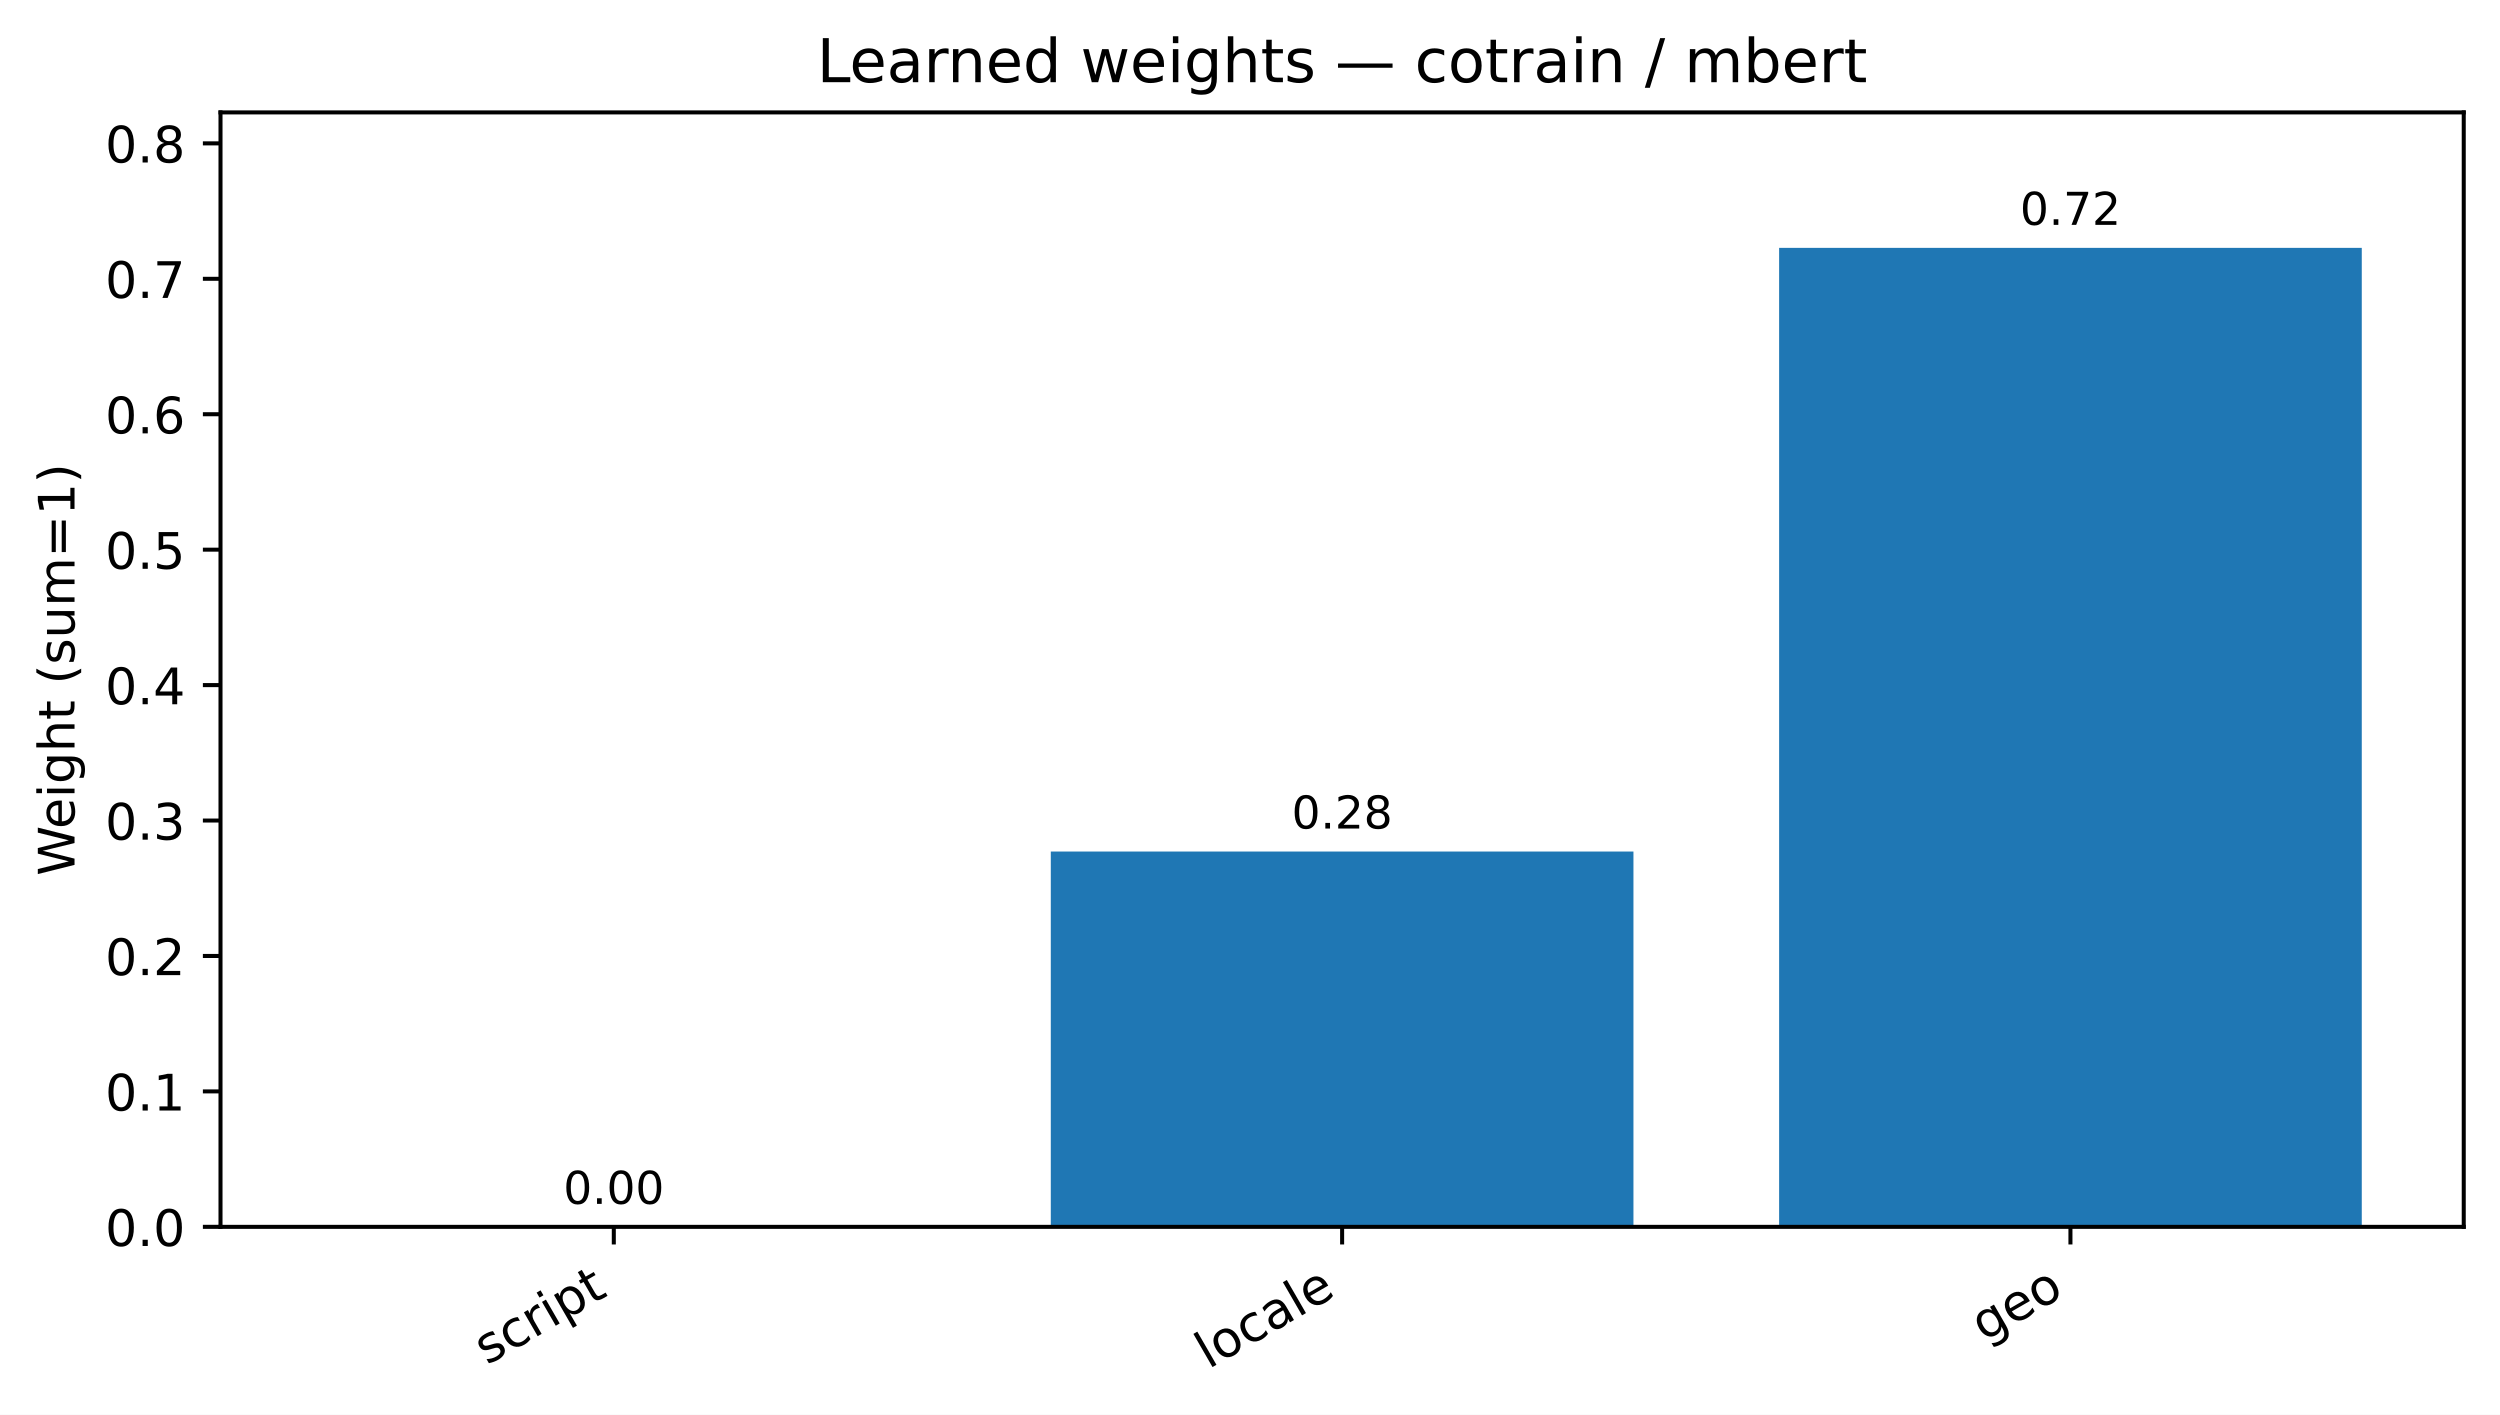
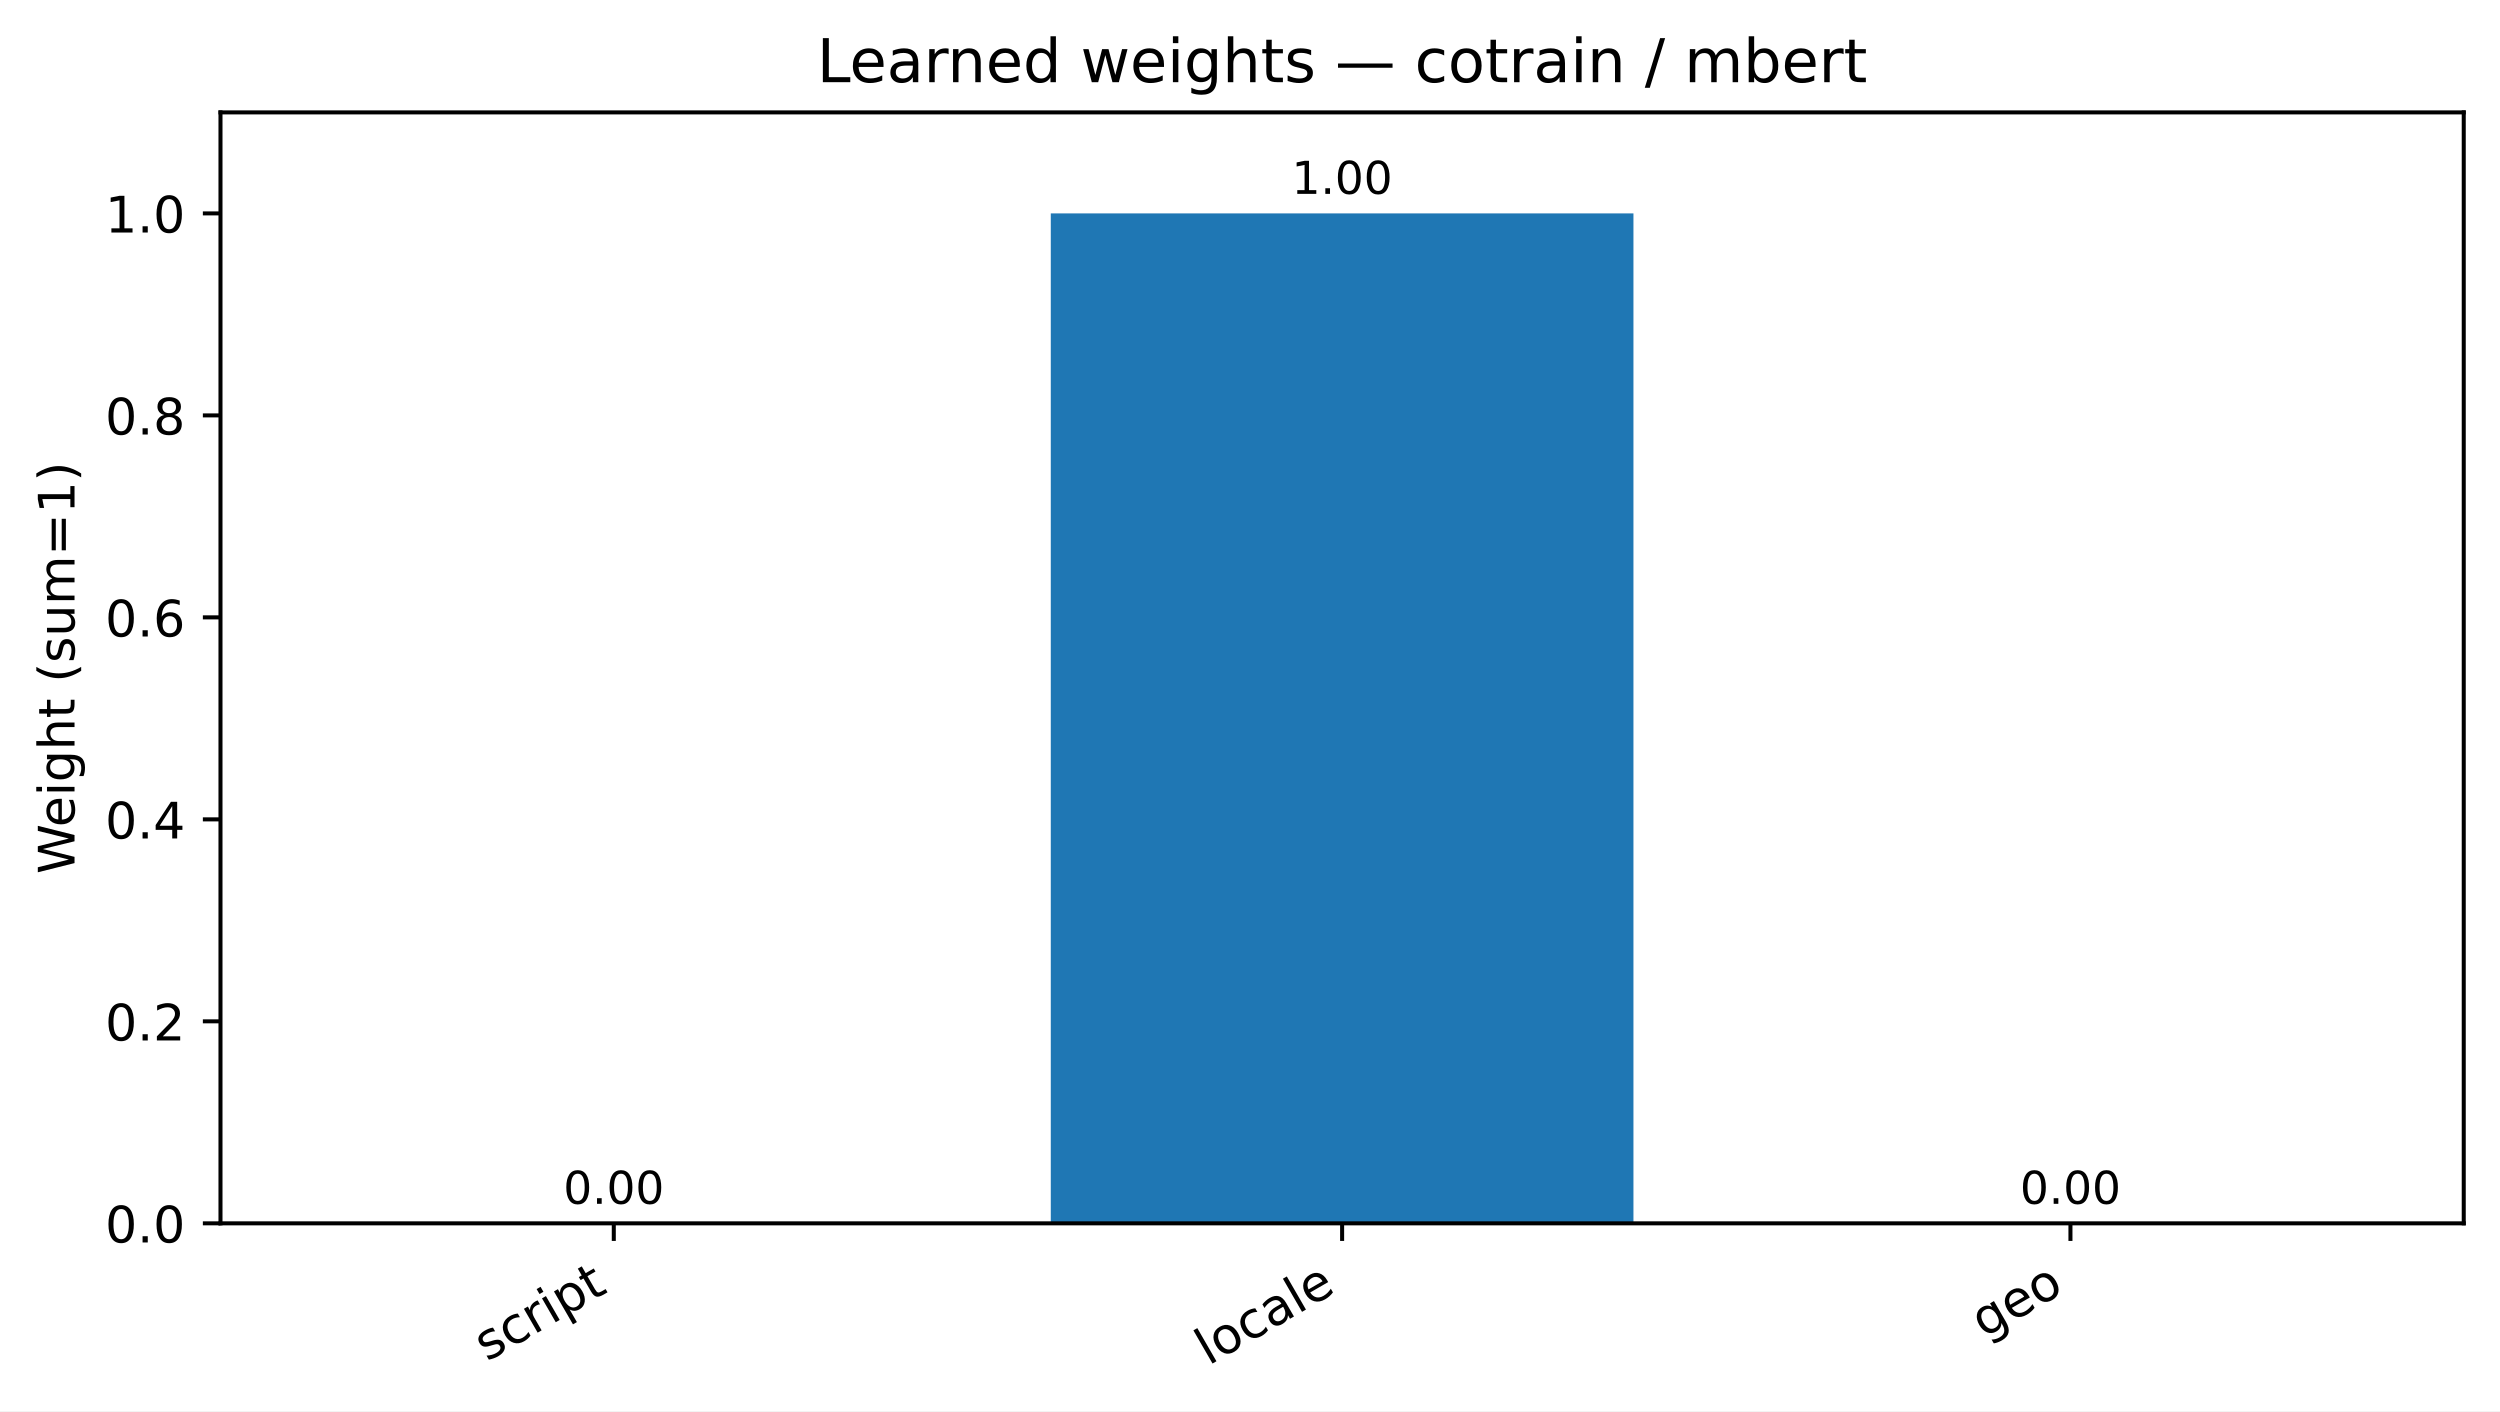
- <svg xmlns="http://www.w3.org/2000/svg" xmlns:xlink="http://www.w3.org/1999/xlink" width="496.371pt" height="280.897pt" viewBox="0 0 496.371 280.897" version="1.1">
+ <svg xmlns="http://www.w3.org/2000/svg" xmlns:xlink="http://www.w3.org/1999/xlink" width="496.416pt" height="280.222pt" viewBox="0 0 496.416 280.222" version="1.1">
  <defs>
    <style type="text/css">*{stroke-linejoin: round; stroke-linecap: butt}</style>
  </defs>
  <g id="figure_1">
    <g id="patch_1">
-       <path d="M 0 280.897  L 496.371 280.897  L 496.371 0  L 0 0  z " style="fill: #ffffff" />
+       <path d="M 0 280.222  L 496.416 280.222  L 496.416 0  L 0 0  z " style="fill: #ffffff" />
    </g>
    <g id="axes_1">
      <g id="patch_2">
-         <path d="M 43.781 243.589  L 489.171 243.589  L 489.171 22.318  L 43.781 22.318  z " style="fill: #ffffff" />
+         <path d="M 43.781 242.914  L 489.216 242.914  L 489.216 22.318  L 43.781 22.318  z " style="fill: #ffffff" />
      </g>
      <g id="patch_3">
-         <path d="M 64.026 243.589  L 179.712 243.589  L 179.712 243.589  L 64.026 243.589  z " clip-path="url(#p4c7871cc81)" style="fill: #1f77b4" />
+         <path d="M 64.028 242.914  L 179.726 242.914  L 179.726 242.914  L 64.028 242.914  z " clip-path="url(#p1bac2f1757)" style="fill: #1f77b4" />
      </g>
      <g id="patch_4">
-         <path d="M 208.633 243.589  L 324.319 243.589  L 324.319 169.065  L 208.633 169.065  z " clip-path="url(#p4c7871cc81)" style="fill: #1f77b4" />
+         <path d="M 208.65 242.914  L 324.347 242.914  L 324.347 42.372  L 208.65 42.372  z " clip-path="url(#p1bac2f1757)" style="fill: #1f77b4" />
      </g>
      <g id="patch_5">
-         <path d="M 353.241 243.589  L 468.926 243.589  L 468.926 49.208  L 353.241 49.208  z " clip-path="url(#p4c7871cc81)" style="fill: #1f77b4" />
+         <path d="M 353.272 242.914  L 468.969 242.914  L 468.969 242.914  L 353.272 242.914  z " clip-path="url(#p1bac2f1757)" style="fill: #1f77b4" />
      </g>
      <g id="matplotlib.axis_1">
        <g id="xtick_1">
          <g id="line2d_1">
            <defs>
-               <path id="maec7a5a52e" d="M 0 0  L 0 3.5  " style="stroke: #000000; stroke-width: 0.8" />
+               <path id="mdf0a603f47" d="M 0 0  L 0 3.5  " style="stroke: #000000; stroke-width: 0.8" />
            </defs>
            <g>
-               <use xlink:href="#maec7a5a52e" x="121.869" y="243.589" style="stroke: #000000; stroke-width: 0.8" />
+               <use xlink:href="#mdf0a603f47" x="121.877" y="242.914" style="stroke: #000000; stroke-width: 0.8" />
            </g>
          </g>
          <g id="text_1">
-             <g transform="translate(96.69692 271.1018) rotate(-30) scale(0.1 -0.1)">
+             <g transform="translate(96.70481 270.4268) rotate(-30) scale(0.1 -0.1)">
              <defs>
                <path id="DejaVuSans-73" d="M 2834 3397  L 2834 2853  Q 2591 2978 2328 3040  Q 2066 3103 1784 3103  Q 1356 3103 1142 2972  Q 928 2841 928 2578  Q 928 2378 1081 2264  Q 1234 2150 1697 2047  L 1894 2003  Q 2506 1872 2764 1633  Q 3022 1394 3022 966  Q 3022 478 2636 193  Q 2250 -91 1575 -91  Q 1294 -91 989 -36  Q 684 19 347 128  L 347 722  Q 666 556 975 473  Q 1284 391 1588 391  Q 1994 391 2212 530  Q 2431 669 2431 922  Q 2431 1156 2273 1281  Q 2116 1406 1581 1522  L 1381 1569  Q 847 1681 609 1914  Q 372 2147 372 2553  Q 372 3047 722 3315  Q 1072 3584 1716 3584  Q 2034 3584 2315 3537  Q 2597 3491 2834 3397  z " transform="scale(0.015625)" />
                <path id="DejaVuSans-63" d="M 3122 3366  L 3122 2828  Q 2878 2963 2633 3030  Q 2388 3097 2138 3097  Q 1578 3097 1268 2742  Q 959 2388 959 1747  Q 959 1106 1268 751  Q 1578 397 2138 397  Q 2388 397 2633 464  Q 2878 531 3122 666  L 3122 134  Q 2881 22 2623 -34  Q 2366 -91 2075 -91  Q 1284 -91 818 406  Q 353 903 353 1747  Q 353 2603 823 3093  Q 1294 3584 2113 3584  Q 2378 3584 2631 3529  Q 2884 3475 3122 3366  z " transform="scale(0.015625)" />
                <path id="DejaVuSans-72" d="M 2631 2963  Q 2534 3019 2420 3045  Q 2306 3072 2169 3072  Q 1681 3072 1420 2755  Q 1159 2438 1159 1844  L 1159 0  L 581 0  L 581 3500  L 1159 3500  L 1159 2956  Q 1341 3275 1631 3429  Q 1922 3584 2338 3584  Q 2397 3584 2469 3576  Q 2541 3569 2628 3553  L 2631 2963  z " transform="scale(0.015625)" />
                <path id="DejaVuSans-69" d="M 603 3500  L 1178 3500  L 1178 0  L 603 0  L 603 3500  z M 603 4863  L 1178 4863  L 1178 4134  L 603 4134  L 603 4863  z " transform="scale(0.015625)" />
                <path id="DejaVuSans-70" d="M 1159 525  L 1159 -1331  L 581 -1331  L 581 3500  L 1159 3500  L 1159 2969  Q 1341 3281 1617 3432  Q 1894 3584 2278 3584  Q 2916 3584 3314 3078  Q 3713 2572 3713 1747  Q 3713 922 3314 415  Q 2916 -91 2278 -91  Q 1894 -91 1617 61  Q 1341 213 1159 525  z M 3116 1747  Q 3116 2381 2855 2742  Q 2594 3103 2138 3103  Q 1681 3103 1420 2742  Q 1159 2381 1159 1747  Q 1159 1113 1420 752  Q 1681 391 2138 391  Q 2594 391 2855 752  Q 3116 1113 3116 1747  z " transform="scale(0.015625)" />
                <path id="DejaVuSans-74" d="M 1172 4494  L 1172 3500  L 2356 3500  L 2356 3053  L 1172 3053  L 1172 1153  Q 1172 725 1289 603  Q 1406 481 1766 481  L 2356 481  L 2356 0  L 1766 0  Q 1100 0 847 248  Q 594 497 594 1153  L 594 3053  L 172 3053  L 172 3500  L 594 3500  L 594 4494  L 1172 4494  z " transform="scale(0.015625)" />
              </defs>
              <use xlink:href="#DejaVuSans-73" />
              <use xlink:href="#DejaVuSans-63" transform="translate(52.09961 0)" />
              <use xlink:href="#DejaVuSans-72" transform="translate(107.0801 0)" />
              <use xlink:href="#DejaVuSans-69" transform="translate(148.1934 0)" />
              <use xlink:href="#DejaVuSans-70" transform="translate(175.9766 0)" />
              <use xlink:href="#DejaVuSans-74" transform="translate(239.4531 0)" />
            </g>
          </g>
        </g>
        <g id="xtick_2">
          <g id="line2d_2">
            <g>
-               <use xlink:href="#maec7a5a52e" x="266.476" y="243.589" style="stroke: #000000; stroke-width: 0.8" />
+               <use xlink:href="#mdf0a603f47" x="266.499" y="242.914" style="stroke: #000000; stroke-width: 0.8" />
            </g>
          </g>
          <g id="text_2">
-             <g transform="translate(239.9279 271.8964) rotate(-30) scale(0.1 -0.1)">
+             <g transform="translate(239.9504 271.2214) rotate(-30) scale(0.1 -0.1)">
              <defs>
                <path id="DejaVuSans-6c" d="M 603 4863  L 1178 4863  L 1178 0  L 603 0  L 603 4863  z " transform="scale(0.015625)" />
                <path id="DejaVuSans-6f" d="M 1959 3097  Q 1497 3097 1228 2736  Q 959 2375 959 1747  Q 959 1119 1226 758  Q 1494 397 1959 397  Q 2419 397 2687 759  Q 2956 1122 2956 1747  Q 2956 2369 2687 2733  Q 2419 3097 1959 3097  z M 1959 3584  Q 2709 3584 3137 3096  Q 3566 2609 3566 1747  Q 3566 888 3137 398  Q 2709 -91 1959 -91  Q 1206 -91 779 398  Q 353 888 353 1747  Q 353 2609 779 3096  Q 1206 3584 1959 3584  z " transform="scale(0.015625)" />
                <path id="DejaVuSans-61" d="M 2194 1759  Q 1497 1759 1228 1600  Q 959 1441 959 1056  Q 959 750 1161 570  Q 1363 391 1709 391  Q 2188 391 2477 730  Q 2766 1069 2766 1631  L 2766 1759  L 2194 1759  z M 3341 1997  L 3341 0  L 2766 0  L 2766 531  Q 2569 213 2275 61  Q 1981 -91 1556 -91  Q 1019 -91 701 211  Q 384 513 384 1019  Q 384 1609 779 1909  Q 1175 2209 1959 2209  L 2766 2209  L 2766 2266  Q 2766 2663 2505 2880  Q 2244 3097 1772 3097  Q 1472 3097 1187 3025  Q 903 2953 641 2809  L 641 3341  Q 956 3463 1253 3523  Q 1550 3584 1831 3584  Q 2591 3584 2966 3190  Q 3341 2797 3341 1997  z " transform="scale(0.015625)" />
                <path id="DejaVuSans-65" d="M 3597 1894  L 3597 1613  L 953 1613  Q 991 1019 1311 708  Q 1631 397 2203 397  Q 2534 397 2845 478  Q 3156 559 3463 722  L 3463 178  Q 3153 47 2828 -22  Q 2503 -91 2169 -91  Q 1331 -91 842 396  Q 353 884 353 1716  Q 353 2575 817 3079  Q 1281 3584 2069 3584  Q 2775 3584 3186 3129  Q 3597 2675 3597 1894  z M 3022 2063  Q 3016 2534 2758 2815  Q 2500 3097 2075 3097  Q 1594 3097 1305 2825  Q 1016 2553 972 2059  L 3022 2063  z " transform="scale(0.015625)" />
              </defs>
              <use xlink:href="#DejaVuSans-6c" />
              <use xlink:href="#DejaVuSans-6f" transform="translate(27.7832 0)" />
              <use xlink:href="#DejaVuSans-63" transform="translate(88.96484 0)" />
              <use xlink:href="#DejaVuSans-61" transform="translate(143.9453 0)" />
              <use xlink:href="#DejaVuSans-6c" transform="translate(205.2246 0)" />
              <use xlink:href="#DejaVuSans-65" transform="translate(233.0078 0)" />
            </g>
          </g>
        </g>
        <g id="xtick_3">
          <g id="line2d_3">
            <g>
-               <use xlink:href="#maec7a5a52e" x="411.083" y="243.589" style="stroke: #000000; stroke-width: 0.8" />
+               <use xlink:href="#mdf0a603f47" x="411.121" y="242.914" style="stroke: #000000; stroke-width: 0.8" />
            </g>
          </g>
          <g id="text_3">
-             <g transform="translate(393.9179 266.4792) rotate(-30) scale(0.1 -0.1)">
+             <g transform="translate(393.955 265.8042) rotate(-30) scale(0.1 -0.1)">
              <defs>
                <path id="DejaVuSans-67" d="M 2906 1791  Q 2906 2416 2648 2759  Q 2391 3103 1925 3103  Q 1463 3103 1205 2759  Q 947 2416 947 1791  Q 947 1169 1205 825  Q 1463 481 1925 481  Q 2391 481 2648 825  Q 2906 1169 2906 1791  z M 3481 434  Q 3481 -459 3084 -895  Q 2688 -1331 1869 -1331  Q 1566 -1331 1297 -1286  Q 1028 -1241 775 -1147  L 775 -588  Q 1028 -725 1275 -790  Q 1522 -856 1778 -856  Q 2344 -856 2625 -561  Q 2906 -266 2906 331  L 2906 616  Q 2728 306 2450 153  Q 2172 0 1784 0  Q 1141 0 747 490  Q 353 981 353 1791  Q 353 2603 747 3093  Q 1141 3584 1784 3584  Q 2172 3584 2450 3431  Q 2728 3278 2906 2969  L 2906 3500  L 3481 3500  L 3481 434  z " transform="scale(0.015625)" />
              </defs>
              <use xlink:href="#DejaVuSans-67" />
              <use xlink:href="#DejaVuSans-65" transform="translate(63.47656 0)" />
              <use xlink:href="#DejaVuSans-6f" transform="translate(125 0)" />
            </g>
          </g>
        </g>
      </g>
      <g id="matplotlib.axis_2">
        <g id="ytick_1">
          <g id="line2d_4">
            <defs>
-               <path id="m6d0895bc34" d="M 0 0  L -3.5 0  " style="stroke: #000000; stroke-width: 0.8" />
+               <path id="m465798bb5b" d="M 0 0  L -3.5 0  " style="stroke: #000000; stroke-width: 0.8" />
            </defs>
            <g>
-               <use xlink:href="#m6d0895bc34" x="43.781" y="243.589" style="stroke: #000000; stroke-width: 0.8" />
+               <use xlink:href="#m465798bb5b" x="43.781" y="242.914" style="stroke: #000000; stroke-width: 0.8" />
            </g>
          </g>
          <g id="text_4">
-             <g transform="translate(20.87813 247.3878) scale(0.1 -0.1)">
+             <g transform="translate(20.87813 246.7128) scale(0.1 -0.1)">
              <defs>
                <path id="DejaVuSans-30" d="M 2034 4250  Q 1547 4250 1301 3770  Q 1056 3291 1056 2328  Q 1056 1369 1301 889  Q 1547 409 2034 409  Q 2525 409 2770 889  Q 3016 1369 3016 2328  Q 3016 3291 2770 3770  Q 2525 4250 2034 4250  z M 2034 4750  Q 2819 4750 3233 4129  Q 3647 3509 3647 2328  Q 3647 1150 3233 529  Q 2819 -91 2034 -91  Q 1250 -91 836 529  Q 422 1150 422 2328  Q 422 3509 836 4129  Q 1250 4750 2034 4750  z " transform="scale(0.015625)" />
                <path id="DejaVuSans-2e" d="M 684 794  L 1344 794  L 1344 0  L 684 0  L 684 794  z " transform="scale(0.015625)" />
              </defs>
              <use xlink:href="#DejaVuSans-30" />
              <use xlink:href="#DejaVuSans-2e" transform="translate(63.62305 0)" />
              <use xlink:href="#DejaVuSans-30" transform="translate(95.41016 0)" />
            </g>
          </g>
        </g>
        <g id="ytick_2">
          <g id="line2d_5">
            <g>
-               <use xlink:href="#m6d0895bc34" x="43.781" y="216.698" style="stroke: #000000; stroke-width: 0.8" />
+               <use xlink:href="#m465798bb5b" x="43.781" y="202.805" style="stroke: #000000; stroke-width: 0.8" />
            </g>
          </g>
          <g id="text_5">
-             <g transform="translate(20.87813 220.4974) scale(0.1 -0.1)">
-               <defs>
-                 <path id="DejaVuSans-31" d="M 794 531  L 1825 531  L 1825 4091  L 703 3866  L 703 4441  L 1819 4666  L 2450 4666  L 2450 531  L 3481 531  L 3481 0  L 794 0  L 794 531  z " transform="scale(0.015625)" />
-               </defs>
-               <use xlink:href="#DejaVuSans-30" />
-               <use xlink:href="#DejaVuSans-2e" transform="translate(63.62305 0)" />
-               <use xlink:href="#DejaVuSans-31" transform="translate(95.41016 0)" />
+             <g transform="translate(20.87813 206.6045) scale(0.1 -0.1)">
+               <defs>
+                 <path id="DejaVuSans-32" d="M 1228 531  L 3431 531  L 3431 0  L 469 0  L 469 531  Q 828 903 1448 1529  Q 2069 2156 2228 2338  Q 2531 2678 2651 2914  Q 2772 3150 2772 3378  Q 2772 3750 2511 3984  Q 2250 4219 1831 4219  Q 1534 4219 1204 4116  Q 875 4013 500 3803  L 500 4441  Q 881 4594 1212 4672  Q 1544 4750 1819 4750  Q 2544 4750 2975 4387  Q 3406 4025 3406 3419  Q 3406 3131 3298 2873  Q 3191 2616 2906 2266  Q 2828 2175 2409 1742  Q 1991 1309 1228 531  z " transform="scale(0.015625)" />
+               </defs>
+               <use xlink:href="#DejaVuSans-30" />
+               <use xlink:href="#DejaVuSans-2e" transform="translate(63.62305 0)" />
+               <use xlink:href="#DejaVuSans-32" transform="translate(95.41016 0)" />
            </g>
          </g>
        </g>
        <g id="ytick_3">
          <g id="line2d_6">
            <g>
-               <use xlink:href="#m6d0895bc34" x="43.781" y="189.808" style="stroke: #000000; stroke-width: 0.8" />
+               <use xlink:href="#m465798bb5b" x="43.781" y="162.697" style="stroke: #000000; stroke-width: 0.8" />
            </g>
          </g>
          <g id="text_6">
-             <g transform="translate(20.87813 193.6071) scale(0.1 -0.1)">
-               <defs>
-                 <path id="DejaVuSans-32" d="M 1228 531  L 3431 531  L 3431 0  L 469 0  L 469 531  Q 828 903 1448 1529  Q 2069 2156 2228 2338  Q 2531 2678 2651 2914  Q 2772 3150 2772 3378  Q 2772 3750 2511 3984  Q 2250 4219 1831 4219  Q 1534 4219 1204 4116  Q 875 4013 500 3803  L 500 4441  Q 881 4594 1212 4672  Q 1544 4750 1819 4750  Q 2544 4750 2975 4387  Q 3406 4025 3406 3419  Q 3406 3131 3298 2873  Q 3191 2616 2906 2266  Q 2828 2175 2409 1742  Q 1991 1309 1228 531  z " transform="scale(0.015625)" />
-               </defs>
-               <use xlink:href="#DejaVuSans-30" />
-               <use xlink:href="#DejaVuSans-2e" transform="translate(63.62305 0)" />
-               <use xlink:href="#DejaVuSans-32" transform="translate(95.41016 0)" />
+             <g transform="translate(20.87813 166.4963) scale(0.1 -0.1)">
+               <defs>
+                 <path id="DejaVuSans-34" d="M 2419 4116  L 825 1625  L 2419 1625  L 2419 4116  z M 2253 4666  L 3047 4666  L 3047 1625  L 3713 1625  L 3713 1100  L 3047 1100  L 3047 0  L 2419 0  L 2419 1100  L 313 1100  L 313 1709  L 2253 4666  z " transform="scale(0.015625)" />
+               </defs>
+               <use xlink:href="#DejaVuSans-30" />
+               <use xlink:href="#DejaVuSans-2e" transform="translate(63.62305 0)" />
+               <use xlink:href="#DejaVuSans-34" transform="translate(95.41016 0)" />
            </g>
          </g>
        </g>
        <g id="ytick_4">
          <g id="line2d_7">
            <g>
-               <use xlink:href="#m6d0895bc34" x="43.781" y="162.917" style="stroke: #000000; stroke-width: 0.8" />
+               <use xlink:href="#m465798bb5b" x="43.781" y="122.589" style="stroke: #000000; stroke-width: 0.8" />
            </g>
          </g>
          <g id="text_7">
-             <g transform="translate(20.87813 166.7167) scale(0.1 -0.1)">
-               <defs>
-                 <path id="DejaVuSans-33" d="M 2597 2516  Q 3050 2419 3304 2112  Q 3559 1806 3559 1356  Q 3559 666 3084 287  Q 2609 -91 1734 -91  Q 1441 -91 1130 -33  Q 819 25 488 141  L 488 750  Q 750 597 1062 519  Q 1375 441 1716 441  Q 2309 441 2620 675  Q 2931 909 2931 1356  Q 2931 1769 2642 2001  Q 2353 2234 1838 2234  L 1294 2234  L 1294 2753  L 1863 2753  Q 2328 2753 2575 2939  Q 2822 3125 2822 3475  Q 2822 3834 2567 4026  Q 2313 4219 1838 4219  Q 1578 4219 1281 4162  Q 984 4106 628 3988  L 628 4550  Q 988 4650 1302 4700  Q 1616 4750 1894 4750  Q 2613 4750 3031 4423  Q 3450 4097 3450 3541  Q 3450 3153 3228 2886  Q 3006 2619 2597 2516  z " transform="scale(0.015625)" />
-               </defs>
-               <use xlink:href="#DejaVuSans-30" />
-               <use xlink:href="#DejaVuSans-2e" transform="translate(63.62305 0)" />
-               <use xlink:href="#DejaVuSans-33" transform="translate(95.41016 0)" />
+             <g transform="translate(20.87813 126.388) scale(0.1 -0.1)">
+               <defs>
+                 <path id="DejaVuSans-36" d="M 2113 2584  Q 1688 2584 1439 2293  Q 1191 2003 1191 1497  Q 1191 994 1439 701  Q 1688 409 2113 409  Q 2538 409 2786 701  Q 3034 994 3034 1497  Q 3034 2003 2786 2293  Q 2538 2584 2113 2584  z M 3366 4563  L 3366 3988  Q 3128 4100 2886 4159  Q 2644 4219 2406 4219  Q 1781 4219 1451 3797  Q 1122 3375 1075 2522  Q 1259 2794 1537 2939  Q 1816 3084 2150 3084  Q 2853 3084 3261 2657  Q 3669 2231 3669 1497  Q 3669 778 3244 343  Q 2819 -91 2113 -91  Q 1303 -91 875 529  Q 447 1150 447 2328  Q 447 3434 972 4092  Q 1497 4750 2381 4750  Q 2619 4750 2861 4703  Q 3103 4656 3366 4563  z " transform="scale(0.015625)" />
+               </defs>
+               <use xlink:href="#DejaVuSans-30" />
+               <use xlink:href="#DejaVuSans-2e" transform="translate(63.62305 0)" />
+               <use xlink:href="#DejaVuSans-36" transform="translate(95.41016 0)" />
            </g>
          </g>
        </g>
        <g id="ytick_5">
          <g id="line2d_8">
            <g>
-               <use xlink:href="#m6d0895bc34" x="43.781" y="136.027" style="stroke: #000000; stroke-width: 0.8" />
+               <use xlink:href="#m465798bb5b" x="43.781" y="82.481" style="stroke: #000000; stroke-width: 0.8" />
            </g>
          </g>
          <g id="text_8">
-             <g transform="translate(20.87813 139.8263) scale(0.1 -0.1)">
-               <defs>
-                 <path id="DejaVuSans-34" d="M 2419 4116  L 825 1625  L 2419 1625  L 2419 4116  z M 2253 4666  L 3047 4666  L 3047 1625  L 3713 1625  L 3713 1100  L 3047 1100  L 3047 0  L 2419 0  L 2419 1100  L 313 1100  L 313 1709  L 2253 4666  z " transform="scale(0.015625)" />
-               </defs>
-               <use xlink:href="#DejaVuSans-30" />
-               <use xlink:href="#DejaVuSans-2e" transform="translate(63.62305 0)" />
-               <use xlink:href="#DejaVuSans-34" transform="translate(95.41016 0)" />
+             <g transform="translate(20.87813 86.27974) scale(0.1 -0.1)">
+               <defs>
+                 <path id="DejaVuSans-38" d="M 2034 2216  Q 1584 2216 1326 1975  Q 1069 1734 1069 1313  Q 1069 891 1326 650  Q 1584 409 2034 409  Q 2484 409 2743 651  Q 3003 894 3003 1313  Q 3003 1734 2745 1975  Q 2488 2216 2034 2216  z M 1403 2484  Q 997 2584 770 2862  Q 544 3141 544 3541  Q 544 4100 942 4425  Q 1341 4750 2034 4750  Q 2731 4750 3128 4425  Q 3525 4100 3525 3541  Q 3525 3141 3298 2862  Q 3072 2584 2669 2484  Q 3125 2378 3379 2068  Q 3634 1759 3634 1313  Q 3634 634 3220 271  Q 2806 -91 2034 -91  Q 1263 -91 848 271  Q 434 634 434 1313  Q 434 1759 690 2068  Q 947 2378 1403 2484  z M 1172 3481  Q 1172 3119 1398 2916  Q 1625 2713 2034 2713  Q 2441 2713 2670 2916  Q 2900 3119 2900 3481  Q 2900 3844 2670 4047  Q 2441 4250 2034 4250  Q 1625 4250 1398 4047  Q 1172 3844 1172 3481  z " transform="scale(0.015625)" />
+               </defs>
+               <use xlink:href="#DejaVuSans-30" />
+               <use xlink:href="#DejaVuSans-2e" transform="translate(63.62305 0)" />
+               <use xlink:href="#DejaVuSans-38" transform="translate(95.41016 0)" />
            </g>
          </g>
        </g>
        <g id="ytick_6">
          <g id="line2d_9">
            <g>
-               <use xlink:href="#m6d0895bc34" x="43.781" y="109.137" style="stroke: #000000; stroke-width: 0.8" />
+               <use xlink:href="#m465798bb5b" x="43.781" y="42.372" style="stroke: #000000; stroke-width: 0.8" />
            </g>
          </g>
          <g id="text_9">
-             <g transform="translate(20.87813 112.936) scale(0.1 -0.1)">
-               <defs>
-                 <path id="DejaVuSans-35" d="M 691 4666  L 3169 4666  L 3169 4134  L 1269 4134  L 1269 2991  Q 1406 3038 1543 3061  Q 1681 3084 1819 3084  Q 2600 3084 3056 2656  Q 3513 2228 3513 1497  Q 3513 744 3044 326  Q 2575 -91 1722 -91  Q 1428 -91 1123 -41  Q 819 9 494 109  L 494 744  Q 775 591 1075 516  Q 1375 441 1709 441  Q 2250 441 2565 725  Q 2881 1009 2881 1497  Q 2881 1984 2565 2268  Q 2250 2553 1709 2553  Q 1456 2553 1204 2497  Q 953 2441 691 2322  L 691 4666  z " transform="scale(0.015625)" />
-               </defs>
-               <use xlink:href="#DejaVuSans-30" />
-               <use xlink:href="#DejaVuSans-2e" transform="translate(63.62305 0)" />
-               <use xlink:href="#DejaVuSans-35" transform="translate(95.41016 0)" />
-             </g>
-           </g>
-         </g>
-         <g id="ytick_7">
-           <g id="line2d_10">
-             <g>
-               <use xlink:href="#m6d0895bc34" x="43.781" y="82.246" style="stroke: #000000; stroke-width: 0.8" />
-             </g>
-           </g>
-           <g id="text_10">
-             <g transform="translate(20.87813 86.04562) scale(0.1 -0.1)">
-               <defs>
-                 <path id="DejaVuSans-36" d="M 2113 2584  Q 1688 2584 1439 2293  Q 1191 2003 1191 1497  Q 1191 994 1439 701  Q 1688 409 2113 409  Q 2538 409 2786 701  Q 3034 994 3034 1497  Q 3034 2003 2786 2293  Q 2538 2584 2113 2584  z M 3366 4563  L 3366 3988  Q 3128 4100 2886 4159  Q 2644 4219 2406 4219  Q 1781 4219 1451 3797  Q 1122 3375 1075 2522  Q 1259 2794 1537 2939  Q 1816 3084 2150 3084  Q 2853 3084 3261 2657  Q 3669 2231 3669 1497  Q 3669 778 3244 343  Q 2819 -91 2113 -91  Q 1303 -91 875 529  Q 447 1150 447 2328  Q 447 3434 972 4092  Q 1497 4750 2381 4750  Q 2619 4750 2861 4703  Q 3103 4656 3366 4563  z " transform="scale(0.015625)" />
-               </defs>
-               <use xlink:href="#DejaVuSans-30" />
-               <use xlink:href="#DejaVuSans-2e" transform="translate(63.62305 0)" />
-               <use xlink:href="#DejaVuSans-36" transform="translate(95.41016 0)" />
-             </g>
-           </g>
-         </g>
-         <g id="ytick_8">
-           <g id="line2d_11">
-             <g>
-               <use xlink:href="#m6d0895bc34" x="43.781" y="55.356" style="stroke: #000000; stroke-width: 0.8" />
-             </g>
-           </g>
-           <g id="text_11">
-             <g transform="translate(20.87813 59.15525) scale(0.1 -0.1)">
-               <defs>
-                 <path id="DejaVuSans-37" d="M 525 4666  L 3525 4666  L 3525 4397  L 1831 0  L 1172 0  L 2766 4134  L 525 4134  L 525 4666  z " transform="scale(0.015625)" />
-               </defs>
-               <use xlink:href="#DejaVuSans-30" />
-               <use xlink:href="#DejaVuSans-2e" transform="translate(63.62305 0)" />
-               <use xlink:href="#DejaVuSans-37" transform="translate(95.41016 0)" />
-             </g>
-           </g>
-         </g>
-         <g id="ytick_9">
-           <g id="line2d_12">
-             <g>
-               <use xlink:href="#m6d0895bc34" x="43.781" y="28.466" style="stroke: #000000; stroke-width: 0.8" />
-             </g>
-           </g>
-           <g id="text_12">
-             <g transform="translate(20.87813 32.26489) scale(0.1 -0.1)">
-               <defs>
-                 <path id="DejaVuSans-38" d="M 2034 2216  Q 1584 2216 1326 1975  Q 1069 1734 1069 1313  Q 1069 891 1326 650  Q 1584 409 2034 409  Q 2484 409 2743 651  Q 3003 894 3003 1313  Q 3003 1734 2745 1975  Q 2488 2216 2034 2216  z M 1403 2484  Q 997 2584 770 2862  Q 544 3141 544 3541  Q 544 4100 942 4425  Q 1341 4750 2034 4750  Q 2731 4750 3128 4425  Q 3525 4100 3525 3541  Q 3525 3141 3298 2862  Q 3072 2584 2669 2484  Q 3125 2378 3379 2068  Q 3634 1759 3634 1313  Q 3634 634 3220 271  Q 2806 -91 2034 -91  Q 1263 -91 848 271  Q 434 634 434 1313  Q 434 1759 690 2068  Q 947 2378 1403 2484  z M 1172 3481  Q 1172 3119 1398 2916  Q 1625 2713 2034 2713  Q 2441 2713 2670 2916  Q 2900 3119 2900 3481  Q 2900 3844 2670 4047  Q 2441 4250 2034 4250  Q 1625 4250 1398 4047  Q 1172 3844 1172 3481  z " transform="scale(0.015625)" />
-               </defs>
-               <use xlink:href="#DejaVuSans-30" />
-               <use xlink:href="#DejaVuSans-2e" transform="translate(63.62305 0)" />
-               <use xlink:href="#DejaVuSans-38" transform="translate(95.41016 0)" />
-             </g>
-           </g>
-         </g>
-         <g id="text_13">
-           <g transform="translate(14.79844 173.8776) rotate(-90) scale(0.1 -0.1)">
+             <g transform="translate(20.87813 46.17148) scale(0.1 -0.1)">
+               <defs>
+                 <path id="DejaVuSans-31" d="M 794 531  L 1825 531  L 1825 4091  L 703 3866  L 703 4441  L 1819 4666  L 2450 4666  L 2450 531  L 3481 531  L 3481 0  L 794 0  L 794 531  z " transform="scale(0.015625)" />
+               </defs>
+               <use xlink:href="#DejaVuSans-31" />
+               <use xlink:href="#DejaVuSans-2e" transform="translate(63.62305 0)" />
+               <use xlink:href="#DejaVuSans-30" transform="translate(95.41016 0)" />
+             </g>
+           </g>
+         </g>
+         <g id="text_10">
+           <g transform="translate(14.79844 173.5401) rotate(-90) scale(0.1 -0.1)">
            <defs>
              <path id="DejaVuSans-57" d="M 213 4666  L 850 4666  L 1831 722  L 2809 4666  L 3519 4666  L 4500 722  L 5478 4666  L 6119 4666  L 4947 0  L 4153 0  L 3169 4050  L 2175 0  L 1381 0  L 213 4666  z " transform="scale(0.015625)" />
              <path id="DejaVuSans-68" d="M 3513 2113  L 3513 0  L 2938 0  L 2938 2094  Q 2938 2591 2744 2837  Q 2550 3084 2163 3084  Q 1697 3084 1428 2787  Q 1159 2491 1159 1978  L 1159 0  L 581 0  L 581 4863  L 1159 4863  L 1159 2956  Q 1366 3272 1645 3428  Q 1925 3584 2291 3584  Q 2894 3584 3203 3211  Q 3513 2838 3513 2113  z " transform="scale(0.015625)" />
              <path id="DejaVuSans-20" transform="scale(0.015625)" />
              <path id="DejaVuSans-28" d="M 1984 4856  Q 1566 4138 1362 3434  Q 1159 2731 1159 2009  Q 1159 1288 1364 580  Q 1569 -128 1984 -844  L 1484 -844  Q 1016 -109 783 600  Q 550 1309 550 2009  Q 550 2706 781 3412  Q 1013 4119 1484 4856  L 1984 4856  z " transform="scale(0.015625)" />
              <path id="DejaVuSans-75" d="M 544 1381  L 544 3500  L 1119 3500  L 1119 1403  Q 1119 906 1312 657  Q 1506 409 1894 409  Q 2359 409 2629 706  Q 2900 1003 2900 1516  L 2900 3500  L 3475 3500  L 3475 0  L 2900 0  L 2900 538  Q 2691 219 2414 64  Q 2138 -91 1772 -91  Q 1169 -91 856 284  Q 544 659 544 1381  z M 1991 3584  L 1991 3584  z " transform="scale(0.015625)" />
              <path id="DejaVuSans-6d" d="M 3328 2828  Q 3544 3216 3844 3400  Q 4144 3584 4550 3584  Q 5097 3584 5394 3201  Q 5691 2819 5691 2113  L 5691 0  L 5113 0  L 5113 2094  Q 5113 2597 4934 2840  Q 4756 3084 4391 3084  Q 3944 3084 3684 2787  Q 3425 2491 3425 1978  L 3425 0  L 2847 0  L 2847 2094  Q 2847 2600 2669 2842  Q 2491 3084 2119 3084  Q 1678 3084 1418 2786  Q 1159 2488 1159 1978  L 1159 0  L 581 0  L 581 3500  L 1159 3500  L 1159 2956  Q 1356 3278 1631 3431  Q 1906 3584 2284 3584  Q 2666 3584 2933 3390  Q 3200 3197 3328 2828  z " transform="scale(0.015625)" />
              <path id="DejaVuSans-3d" d="M 678 2906  L 4684 2906  L 4684 2381  L 678 2381  L 678 2906  z M 678 1631  L 4684 1631  L 4684 1100  L 678 1100  L 678 1631  z " transform="scale(0.015625)" />
              <path id="DejaVuSans-29" d="M 513 4856  L 1013 4856  Q 1481 4119 1714 3412  Q 1947 2706 1947 2009  Q 1947 1309 1714 600  Q 1481 -109 1013 -844  L 513 -844  Q 928 -128 1133 580  Q 1338 1288 1338 2009  Q 1338 2731 1133 3434  Q 928 4138 513 4856  z " transform="scale(0.015625)" />
            </defs>
            <use xlink:href="#DejaVuSans-57" />
            <use xlink:href="#DejaVuSans-65" transform="translate(93.00195 0)" />
            <use xlink:href="#DejaVuSans-69" transform="translate(154.5254 0)" />
            <use xlink:href="#DejaVuSans-67" transform="translate(182.3086 0)" />
            <use xlink:href="#DejaVuSans-68" transform="translate(245.7852 0)" />
            <use xlink:href="#DejaVuSans-74" transform="translate(309.1641 0)" />
            <use xlink:href="#DejaVuSans-20" transform="translate(348.373 0)" />
            <use xlink:href="#DejaVuSans-28" transform="translate(380.1602 0)" />
            <use xlink:href="#DejaVuSans-73" transform="translate(419.1738 0)" />
            <use xlink:href="#DejaVuSans-75" transform="translate(471.2734 0)" />
            <use xlink:href="#DejaVuSans-6d" transform="translate(534.6523 0)" />
            <use xlink:href="#DejaVuSans-3d" transform="translate(632.0645 0)" />
            <use xlink:href="#DejaVuSans-31" transform="translate(715.8535 0)" />
            <use xlink:href="#DejaVuSans-29" transform="translate(779.4766 0)" />
          </g>
        </g>
      </g>
      <g id="patch_6">
-         <path d="M 43.781 243.589  L 43.781 22.318  " style="fill: none; stroke: #000000; stroke-width: 0.8; stroke-linejoin: miter; stroke-linecap: square" />
+         <path d="M 43.781 242.914  L 43.781 22.318  " style="fill: none; stroke: #000000; stroke-width: 0.8; stroke-linejoin: miter; stroke-linecap: square" />
      </g>
      <g id="patch_7">
-         <path d="M 489.171 243.589  L 489.171 22.318  " style="fill: none; stroke: #000000; stroke-width: 0.8; stroke-linejoin: miter; stroke-linecap: square" />
+         <path d="M 489.216 242.914  L 489.216 22.318  " style="fill: none; stroke: #000000; stroke-width: 0.8; stroke-linejoin: miter; stroke-linecap: square" />
      </g>
      <g id="patch_8">
-         <path d="M 43.781 243.589  L 489.171 243.589  " style="fill: none; stroke: #000000; stroke-width: 0.8; stroke-linejoin: miter; stroke-linecap: square" />
+         <path d="M 43.781 242.914  L 489.216 242.914  " style="fill: none; stroke: #000000; stroke-width: 0.8; stroke-linejoin: miter; stroke-linecap: square" />
      </g>
      <g id="patch_9">
-         <path d="M 43.781 22.318  L 489.171 22.318  " style="fill: none; stroke: #000000; stroke-width: 0.8; stroke-linejoin: miter; stroke-linecap: square" />
-       </g>
-       <g id="text_14">
-         <g transform="translate(111.8496 239.0278) scale(0.09 -0.09)">
+         <path d="M 43.781 22.318  L 489.216 22.318  " style="fill: none; stroke: #000000; stroke-width: 0.8; stroke-linejoin: miter; stroke-linecap: square" />
+       </g>
+       <g id="text_11">
+         <g transform="translate(111.8575 239.0365) scale(0.09 -0.09)">
          <use xlink:href="#DejaVuSans-30" />
          <use xlink:href="#DejaVuSans-2e" transform="translate(63.62305 0)" />
          <use xlink:href="#DejaVuSans-30" transform="translate(95.41016 0)" />
          <use xlink:href="#DejaVuSans-30" transform="translate(159.0332 0)" />
        </g>
      </g>
-       <g id="text_15">
-         <g transform="translate(256.4567 164.5043) scale(0.09 -0.09)">
+       <g id="text_12">
+         <g transform="translate(256.4792 38.49513) scale(0.09 -0.09)">
+           <use xlink:href="#DejaVuSans-31" />
+           <use xlink:href="#DejaVuSans-2e" transform="translate(63.62305 0)" />
+           <use xlink:href="#DejaVuSans-30" transform="translate(95.41016 0)" />
+           <use xlink:href="#DejaVuSans-30" transform="translate(159.0332 0)" />
+         </g>
+       </g>
+       <g id="text_13">
+         <g transform="translate(401.101 239.0365) scale(0.09 -0.09)">
          <use xlink:href="#DejaVuSans-30" />
          <use xlink:href="#DejaVuSans-2e" transform="translate(63.62305 0)" />
-           <use xlink:href="#DejaVuSans-32" transform="translate(95.41016 0)" />
-           <use xlink:href="#DejaVuSans-38" transform="translate(159.0332 0)" />
-         </g>
-       </g>
-       <g id="text_16">
-         <g transform="translate(401.0639 44.64773) scale(0.09 -0.09)">
-           <use xlink:href="#DejaVuSans-30" />
-           <use xlink:href="#DejaVuSans-2e" transform="translate(63.62305 0)" />
-           <use xlink:href="#DejaVuSans-37" transform="translate(95.41016 0)" />
-           <use xlink:href="#DejaVuSans-32" transform="translate(159.0332 0)" />
-         </g>
-       </g>
-       <g id="text_17">
-         <g transform="translate(162.1944 16.31812) scale(0.12 -0.12)">
+           <use xlink:href="#DejaVuSans-30" transform="translate(95.41016 0)" />
+           <use xlink:href="#DejaVuSans-30" transform="translate(159.0332 0)" />
+         </g>
+       </g>
+       <g id="text_14">
+         <g transform="translate(162.2169 16.31812) scale(0.12 -0.12)">
          <defs>
            <path id="DejaVuSans-4c" d="M 628 4666  L 1259 4666  L 1259 531  L 3531 531  L 3531 0  L 628 0  L 628 4666  z " transform="scale(0.015625)" />
            <path id="DejaVuSans-6e" d="M 3513 2113  L 3513 0  L 2938 0  L 2938 2094  Q 2938 2591 2744 2837  Q 2550 3084 2163 3084  Q 1697 3084 1428 2787  Q 1159 2491 1159 1978  L 1159 0  L 581 0  L 581 3500  L 1159 3500  L 1159 2956  Q 1366 3272 1645 3428  Q 1925 3584 2291 3584  Q 2894 3584 3203 3211  Q 3513 2838 3513 2113  z " transform="scale(0.015625)" />
            <path id="DejaVuSans-64" d="M 2906 2969  L 2906 4863  L 3481 4863  L 3481 0  L 2906 0  L 2906 525  Q 2725 213 2448 61  Q 2172 -91 1784 -91  Q 1150 -91 751 415  Q 353 922 353 1747  Q 353 2572 751 3078  Q 1150 3584 1784 3584  Q 2172 3584 2448 3432  Q 2725 3281 2906 2969  z M 947 1747  Q 947 1113 1208 752  Q 1469 391 1925 391  Q 2381 391 2643 752  Q 2906 1113 2906 1747  Q 2906 2381 2643 2742  Q 2381 3103 1925 3103  Q 1469 3103 1208 2742  Q 947 2381 947 1747  z " transform="scale(0.015625)" />
            <path id="DejaVuSans-77" d="M 269 3500  L 844 3500  L 1563 769  L 2278 3500  L 2956 3500  L 3675 769  L 4391 3500  L 4966 3500  L 4050 0  L 3372 0  L 2619 2869  L 1863 0  L 1184 0  L 269 3500  z " transform="scale(0.015625)" />
            <path id="DejaVuSans-2014" d="M 313 1978  L 6088 1978  L 6088 1528  L 313 1528  L 313 1978  z " transform="scale(0.015625)" />
            <path id="DejaVuSans-2f" d="M 1625 4666  L 2156 4666  L 531 -594  L 0 -594  L 1625 4666  z " transform="scale(0.015625)" />
            <path id="DejaVuSans-62" d="M 3116 1747  Q 3116 2381 2855 2742  Q 2594 3103 2138 3103  Q 1681 3103 1420 2742  Q 1159 2381 1159 1747  Q 1159 1113 1420 752  Q 1681 391 2138 391  Q 2594 391 2855 752  Q 3116 1113 3116 1747  z M 1159 2969  Q 1341 3281 1617 3432  Q 1894 3584 2278 3584  Q 2916 3584 3314 3078  Q 3713 2572 3713 1747  Q 3713 922 3314 415  Q 2916 -91 2278 -91  Q 1894 -91 1617 61  Q 1341 213 1159 525  L 1159 0  L 581 0  L 581 4863  L 1159 4863  L 1159 2969  z " transform="scale(0.015625)" />
          </defs>
          <use xlink:href="#DejaVuSans-4c" />
          <use xlink:href="#DejaVuSans-65" transform="translate(53.96289 0)" />
          <use xlink:href="#DejaVuSans-61" transform="translate(115.4863 0)" />
          <use xlink:href="#DejaVuSans-72" transform="translate(176.7656 0)" />
          <use xlink:href="#DejaVuSans-6e" transform="translate(216.1289 0)" />
          <use xlink:href="#DejaVuSans-65" transform="translate(279.5078 0)" />
          <use xlink:href="#DejaVuSans-64" transform="translate(341.0312 0)" />
          <use xlink:href="#DejaVuSans-20" transform="translate(404.5078 0)" />
          <use xlink:href="#DejaVuSans-77" transform="translate(436.2949 0)" />
          <use xlink:href="#DejaVuSans-65" transform="translate(518.082 0)" />
          <use xlink:href="#DejaVuSans-69" transform="translate(579.6055 0)" />
          <use xlink:href="#DejaVuSans-67" transform="translate(607.3887 0)" />
          <use xlink:href="#DejaVuSans-68" transform="translate(670.8652 0)" />
          <use xlink:href="#DejaVuSans-74" transform="translate(734.2441 0)" />
          <use xlink:href="#DejaVuSans-73" transform="translate(773.4531 0)" />
          <use xlink:href="#DejaVuSans-20" transform="translate(825.5527 0)" />
          <use xlink:href="#DejaVuSans-2014" transform="translate(857.3398 0)" />
          <use xlink:href="#DejaVuSans-20" transform="translate(957.3398 0)" />
          <use xlink:href="#DejaVuSans-63" transform="translate(989.127 0)" />
          <use xlink:href="#DejaVuSans-6f" transform="translate(1044.107 0)" />
          <use xlink:href="#DejaVuSans-74" transform="translate(1105.289 0)" />
          <use xlink:href="#DejaVuSans-72" transform="translate(1144.498 0)" />
          <use xlink:href="#DejaVuSans-61" transform="translate(1185.611 0)" />
          <use xlink:href="#DejaVuSans-69" transform="translate(1246.891 0)" />
          <use xlink:href="#DejaVuSans-6e" transform="translate(1274.674 0)" />
          <use xlink:href="#DejaVuSans-20" transform="translate(1338.053 0)" />
          <use xlink:href="#DejaVuSans-2f" transform="translate(1369.84 0)" />
          <use xlink:href="#DejaVuSans-20" transform="translate(1403.531 0)" />
          <use xlink:href="#DejaVuSans-6d" transform="translate(1435.318 0)" />
          <use xlink:href="#DejaVuSans-62" transform="translate(1532.73 0)" />
          <use xlink:href="#DejaVuSans-65" transform="translate(1596.207 0)" />
          <use xlink:href="#DejaVuSans-72" transform="translate(1657.73 0)" />
          <use xlink:href="#DejaVuSans-74" transform="translate(1698.844 0)" />
        </g>
      </g>
    </g>
  </g>
  <defs>
-     <clipPath id="p4c7871cc81">
-       <rect x="43.781" y="22.318" width="445.39" height="221.27" />
+     <clipPath id="p1bac2f1757">
+       <rect x="43.781" y="22.318" width="445.435" height="220.595" />
    </clipPath>
  </defs>
</svg>
